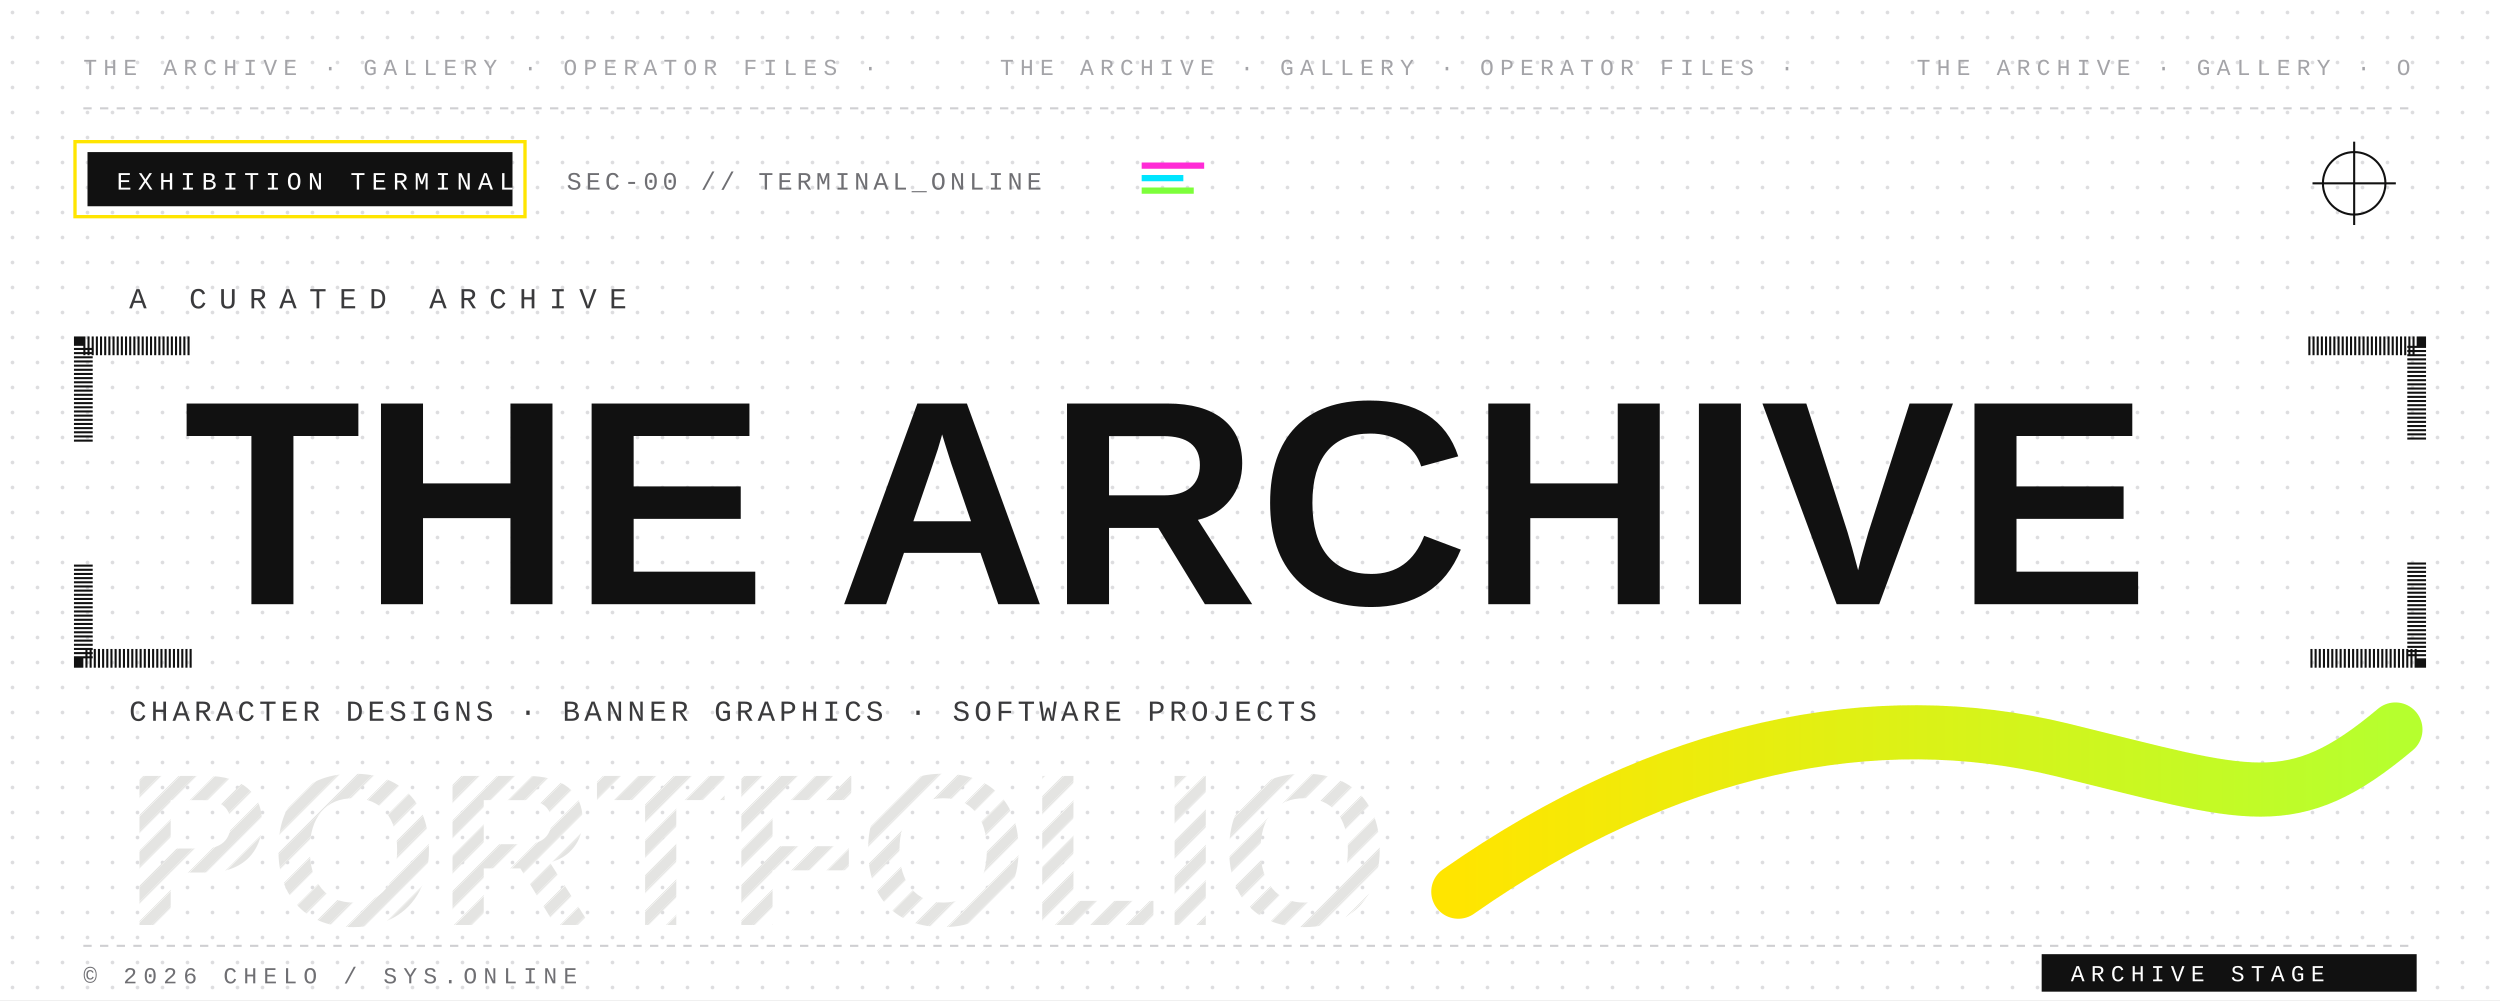
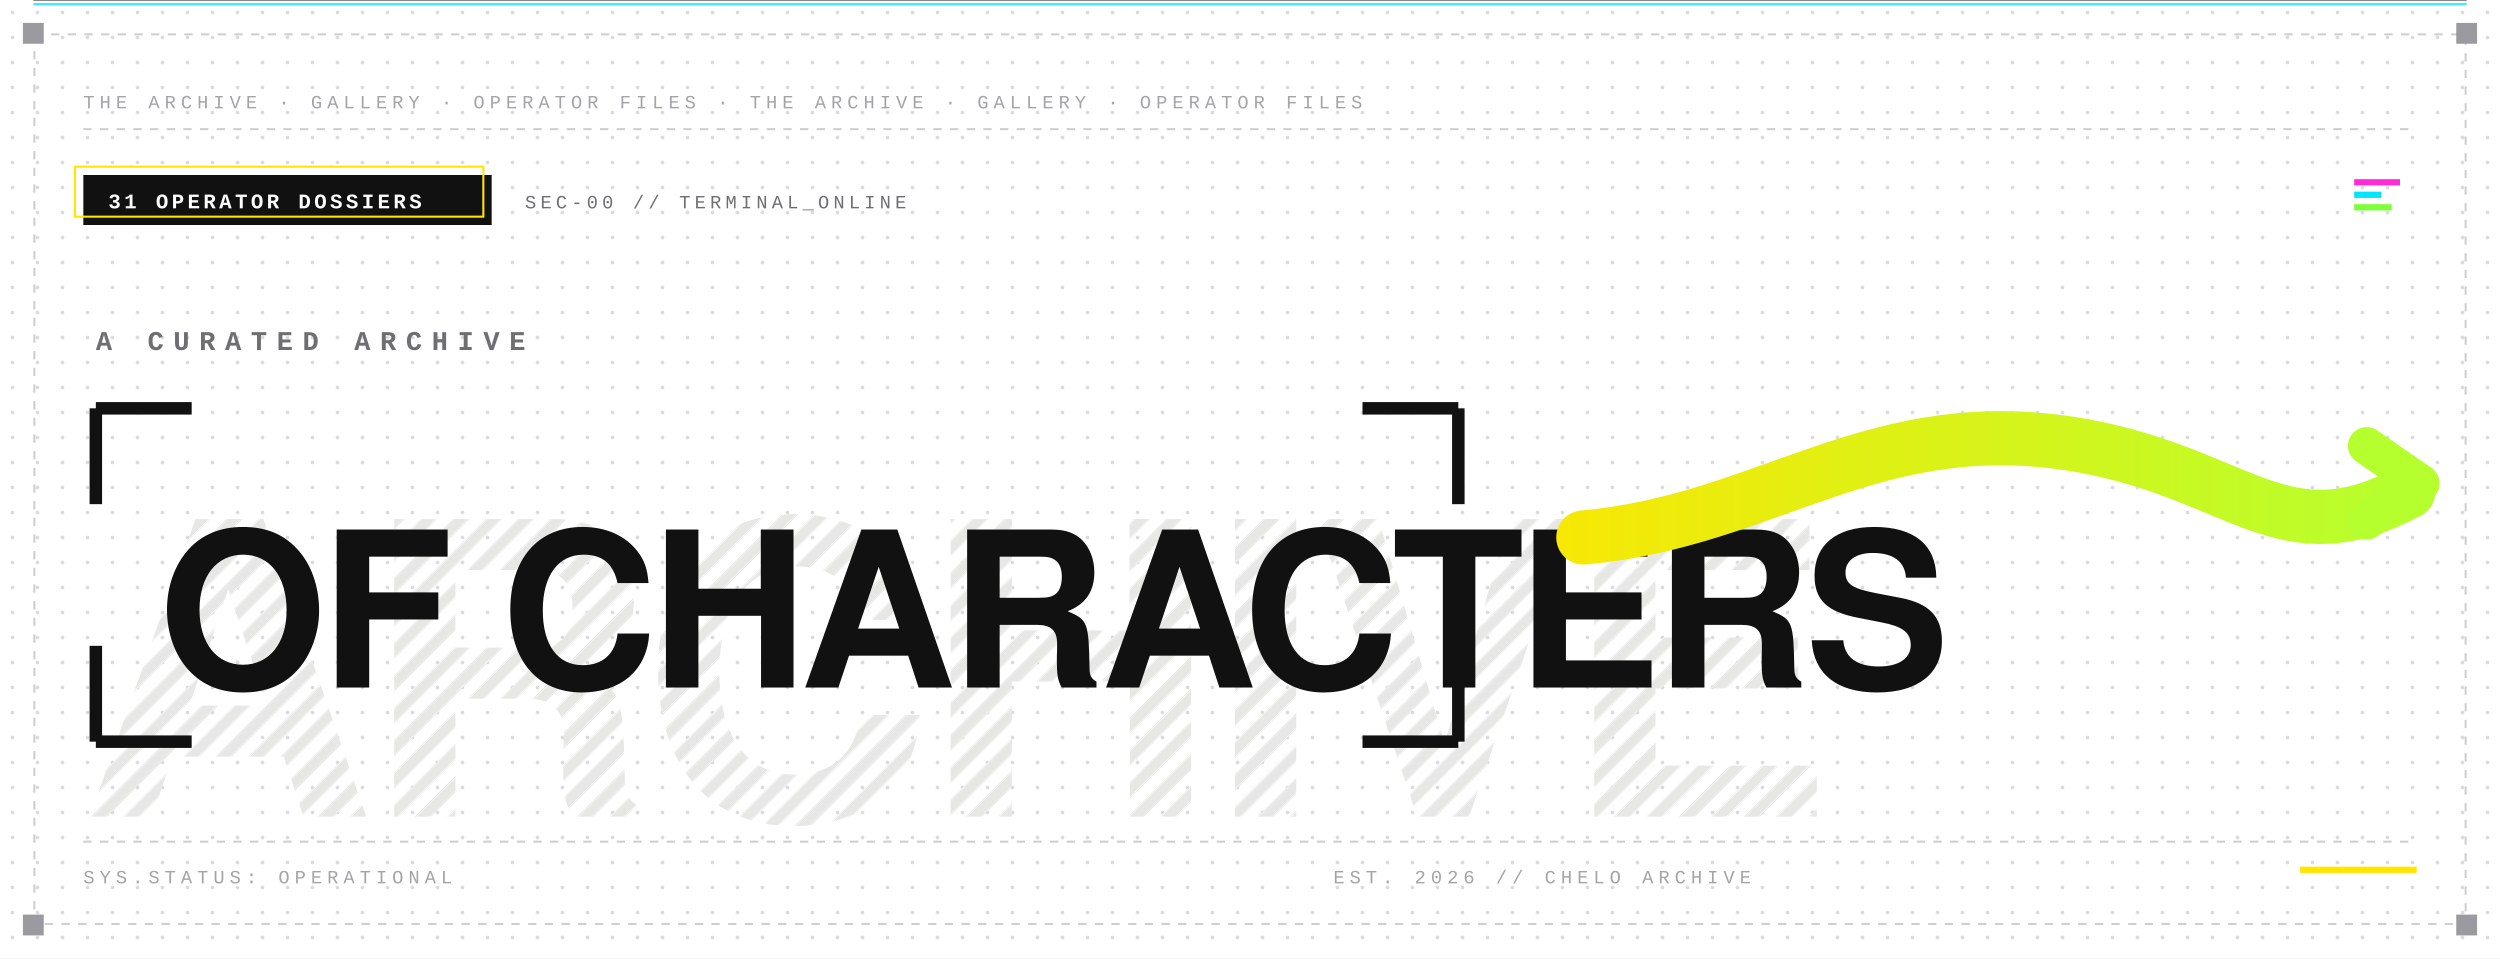
- <svg xmlns="http://www.w3.org/2000/svg" viewBox="0 0 1200 480" width="1200" height="480" role="img" aria-labelledby="t d">
+ <svg xmlns="http://www.w3.org/2000/svg" viewBox="0 0 1200 460" width="1200" height="460" role="img" aria-labelledby="ht hd">
  <defs>
    <pattern id="dots" width="12" height="12" patternUnits="userSpaceOnUse">
-       <circle cx="6" cy="6" r="0.9" fill="#cfcfd2" opacity="0.7" />
+       <circle cx="6" cy="6" r="0.9" fill="#cfcfd2" opacity="0.75" />
    </pattern>
-     <pattern id="hatch" width="12" height="12" patternUnits="userSpaceOnUse" patternTransform="rotate(45)">
-       <rect width="6" height="12" fill="#e4e4e2" />
+     <pattern id="hatch" width="11" height="11" patternUnits="userSpaceOnUse" patternTransform="rotate(45)">
+       <rect width="5.5" height="11" fill="#e7e7e5" />
    </pattern>
-     <linearGradient id="sw" gradientUnits="userSpaceOnUse" x1="700" y1="0" x2="1150" y2="0">
+     <linearGradient id="swoosh" gradientUnits="userSpaceOnUse" x1="700" y1="0" x2="1160" y2="0">
      <stop offset="0" stop-color="#ffe500" />
      <stop offset="1" stop-color="#b6ff2e" />
    </linearGradient>
-     <clipPath id="tick">
-       <rect x="40" y="20" width="1120" height="24" />
+     <clipPath id="frame">
+       <rect x="16" y="16" width="1168" height="428" />
    </clipPath>
+     <style>
+       .dash { stroke-dasharray: 4 4; }
+       .mono { font-family: ui-monospace, SFMono-Regular, Menlo, Consolas, "Liberation Mono", monospace; }
+       .disp { font-family: Archivo, "Arial Narrow", Helvetica, sans-serif; font-weight: 900; }
+       @media (prefers-reduced-motion: reduce) { .anim { animation: none !important; } }
+       @keyframes march { to { stroke-dashoffset: -16 } }
+       @keyframes scan  { 0% { transform: translateY(0) } 100% { transform: translateY(428px) } }
+       @keyframes blink { 0%,100% { opacity: 1 } 50% { opacity: .25 } }
+       .anim.march { animation: march 1.4s linear infinite; }
+       .anim.scan  { animation: scan 3.6s cubic-bezier(.76,0,.24,1) infinite; }
+       .anim.blink { animation: blink 1.8s ease-in-out infinite; }
+     </style>
  </defs>
-   <style>
-     .mono { font-family: ui-monospace, SFMono-Regular, Menlo, Consolas, "Liberation Mono", monospace; }
-     .disp { font-family: "Arial Black", "Archivo Black", Impact, "Helvetica Neue", Arial, sans-serif; font-weight: 900; }
-     .draw { stroke-dasharray: 1; stroke-dashoffset: 0; animation: draw .9s cubic-bezier(.76,0,.24,1) both; }
-     .d2 { animation-delay: .08s } .d3 { animation-delay: .16s } .d4 { animation-delay: .24s }
-     .rise { animation: rise .8s cubic-bezier(.16,1,.3,1) .35s both; }
-     .fade { animation: fade .8s ease-out .6s both; }
-     .swoosh { stroke-dasharray: 1; stroke-dashoffset: 0; animation: draw 1.2s cubic-bezier(.76,0,.24,1) .7s both; }
-     .tick { animation: tick 22s linear infinite; }
-     .blink { animation: blink 3.2s steps(1) infinite; }
-     .march { animation: march 1.2s linear infinite; }
-     @keyframes draw { from { stroke-dashoffset: 1 } to { stroke-dashoffset: 0 } }
-     @keyframes rise { from { opacity: 0; transform: translateX(-28px) } to { opacity: 1; transform: none } }
-     @keyframes fade { from { opacity: 0 } to { opacity: 1 } }
-     @keyframes tick { from { transform: translateX(0) } to { transform: translateX(-440px) } }
-     @keyframes blink { 0%,92% { opacity: 1 } 93%,96% { opacity: .15 } 97%,100% { opacity: 1 } }
-     @keyframes march { to { stroke-dashoffset: -8 } }
-     @media (prefers-reduced-motion: reduce) { * { animation: none !important; } }
-   </style>
-   <rect width="1200" height="480" fill="#ffffff" />
-   <rect width="1200" height="480" fill="url(#dots)" />
-   <g clip-path="url(#tick)">
-     <g class="tick mono" font-size="11" letter-spacing="3" fill="#a4a4a8">
-       <text x="40" y="36" textLength="400" lengthAdjust="spacing">THE ARCHIVE · GALLERY · OPERATOR FILES ·</text>
-       <text x="480" y="36" textLength="400" lengthAdjust="spacing">THE ARCHIVE · GALLERY · OPERATOR FILES ·</text>
-       <text x="920" y="36" textLength="400" lengthAdjust="spacing">THE ARCHIVE · GALLERY · OPERATOR FILES ·</text>
-       <text x="1360" y="36" textLength="400" lengthAdjust="spacing">THE ARCHIVE · GALLERY · OPERATOR FILES ·</text>
-     </g>
+   <rect width="1200" height="460" fill="#ffffff" />
+   <rect width="1200" height="460" fill="url(#dots)" />
+   <g clip-path="url(#frame)">
+     <rect x="16.5" y="16.5" width="1167" height="427" fill="none" stroke="#cfcfd2" stroke-width="1" class="dash anim march" />
  </g>
-   <line x1="40" y1="52" x2="1160" y2="52" stroke="#cfcfd2" stroke-width="1" stroke-dasharray="4 4" class="march" />
-   <rect x="36" y="68" width="216" height="36" fill="none" stroke="#ffe500" stroke-width="1.6" />
-   <rect x="42" y="73" width="204" height="26" fill="#111111" />
-   <text x="56" y="91" class="mono" font-size="12" letter-spacing="3" fill="#ffffff" textLength="176" lengthAdjust="spacing">EXHIBITION TERMINAL</text>
-   <text x="272" y="91" class="mono" font-size="12" letter-spacing="2" fill="#6f6f73" textLength="252" lengthAdjust="spacing">SEC-00 // TERMINAL_ONLINE</text>
-   <g class="blink">
-     <rect x="548" y="78" width="30" height="3" fill="#ff2bd6" />
-     <rect x="548" y="84" width="20" height="3" fill="#00e5ff" />
-     <rect x="548" y="90" width="25" height="3" fill="#7dff3a" />
+   <g fill="#9a9aa0">
+     <rect x="11" y="11" width="10" height="10" />
+     <rect x="1179" y="11" width="10" height="10" />
+     <rect x="11" y="439" width="10" height="10" />
+     <rect x="1179" y="439" width="10" height="10" />
  </g>
-   <g stroke="#111111" stroke-width="1" fill="none">
-     <circle cx="1130" cy="88" r="15" />
-     <line x1="1130" y1="68" x2="1130" y2="108" />
-     <line x1="1110" y1="88" x2="1150" y2="88" />
+   <text x="40" y="52" class="mono" font-size="9" letter-spacing="2.4" fill="#a4a4a8">THE ARCHIVE · GALLERY · OPERATOR FILES · THE ARCHIVE · GALLERY · OPERATOR FILES</text>
+   <line x1="40" y1="62" x2="1160" y2="62" stroke="#cfcfd2" stroke-width="1" class="dash" />
+   <rect x="40" y="84" width="196" height="24" fill="#111111" />
+   <text x="52" y="100" class="mono" font-size="10" font-weight="700" letter-spacing="1.6" fill="#ffffff">31 OPERATOR DOSSIERS</text>
+   <rect x="36" y="80" width="196" height="24" fill="none" stroke="#ffe500" stroke-width="1" />
+   <text x="252" y="100" class="mono" font-size="9" letter-spacing="2" fill="#6f6f73">SEC-00 // TERMINAL_ONLINE</text>
+   <g class="anim blink">
+     <rect x="1130" y="86" width="22" height="3" fill="#ff2bd6" />
+     <rect x="1130" y="92" width="13" height="3" fill="#00e5ff" />
+     <rect x="1130" y="98" width="18" height="3" fill="#7dff3a" />
  </g>
-   <text x="62" y="148" class="mono" font-size="14" letter-spacing="6" fill="#3a3a3c" textLength="240" lengthAdjust="spacing">A CURATED ARCHIVE</text>
-   <g fill="none" stroke="#111111" stroke-width="9" stroke-linecap="butt">
-     <path pathLength="1" class="draw" d="M40 212 V166 H92" />
-     <path pathLength="1" class="draw d2" d="M1108 166 H1160 V212" />
-     <path pathLength="1" class="draw d3" d="M1160 270 V316 H1108" />
-     <path pathLength="1" class="draw d4" d="M92 316 H40 V270" />
+   <text x="38" y="392" class="disp" font-size="196" fill="url(#hatch)" letter-spacing="-6">ARCHIVE</text>
+   <text x="46" y="168" class="mono" font-size="13" font-weight="600" letter-spacing="4.6" fill="#6f6f73">A CURATED ARCHIVE</text>
+   <g stroke="#111111" stroke-width="6" fill="none">
+     <path d="M46 196 H92 M46 196 V242" />
+     <path d="M700 196 H654 M700 196 V242" />
+     <path d="M46 356 H92 M46 356 V310" />
+     <path d="M700 356 H654 M700 356 V310" />
  </g>
-   <text class="disp rise" x="88" y="290" font-size="140" fill="#111111" textLength="1024" lengthAdjust="spacingAndGlyphs">THE ARCHIVE</text>
-   <text x="62" y="346" class="mono fade" font-size="14" letter-spacing="2" fill="#3a3a3c" textLength="700" lengthAdjust="spacing">CHARACTER DESIGNS  ·  BANNER GRAPHICS  ·  SOFTWARE PROJECTS</text>
-   <text class="disp fade" x="60" y="444" font-size="104" fill="url(#hatch)" textLength="1080" lengthAdjust="spacingAndGlyphs">PORTFOLIO</text>
-   <path pathLength="1" class="swoosh" d="M700 428 C800 358 900 338 990 360 S1100 392 1150 350" fill="none" stroke="url(#sw)" stroke-width="26" stroke-linecap="round" />
-   <line x1="40" y1="454" x2="1160" y2="454" stroke="#cfcfd2" stroke-width="1" stroke-dasharray="4 4" />
-   <text x="40" y="472" class="mono" font-size="11" letter-spacing="3" fill="#6f6f73" textLength="230" lengthAdjust="spacing">© 2026 CHELO / SYS.ONLINE</text>
-   <rect x="980" y="458" width="180" height="18" fill="#111111" />
-   <text x="994" y="471" class="mono" font-size="11" letter-spacing="3" fill="#ffffff" textLength="152" lengthAdjust="spacing">ARCHIVE STAGE</text>
+   <text x="76" y="330" class="disp" font-size="104" fill="#111111" letter-spacing="-3">OF CHARACTERS</text>
+   <path d="M760 258 C 850 250, 900 196, 1000 214 C 1076 228, 1096 268, 1156 236" fill="none" stroke="url(#swoosh)" stroke-width="26" stroke-linecap="round" />
+   <path d="M1136 214 L1162 232 L1136 250" fill="none" stroke="#b6ff2e" stroke-width="18" stroke-linecap="round" stroke-linejoin="round" />
+   <g class="anim scan">
+     <line x1="16" y1="0" x2="1184" y2="0" stroke="#111111" stroke-width="1" opacity="0.5" />
+     <line x1="16" y1="-2" x2="1184" y2="-2" stroke="#ff2bd6" stroke-width="1" opacity="0.8" />
+     <line x1="16" y1="2" x2="1184" y2="2" stroke="#00e5ff" stroke-width="1" opacity="0.8" />
+   </g>
+   <line x1="40" y1="404" x2="1160" y2="404" stroke="#cfcfd2" stroke-width="1" class="dash" />
+   <text x="40" y="424" class="mono" font-size="9" letter-spacing="2.4" fill="#a4a4a8">SYS.STATUS: OPERATIONAL</text>
+   <text x="640" y="424" class="mono" font-size="9" letter-spacing="2.4" fill="#a4a4a8">EST. 2026 // CHELO ARCHIVE</text>
+   <rect x="1104" y="416" width="56" height="3" fill="#ffe500" />
</svg>
